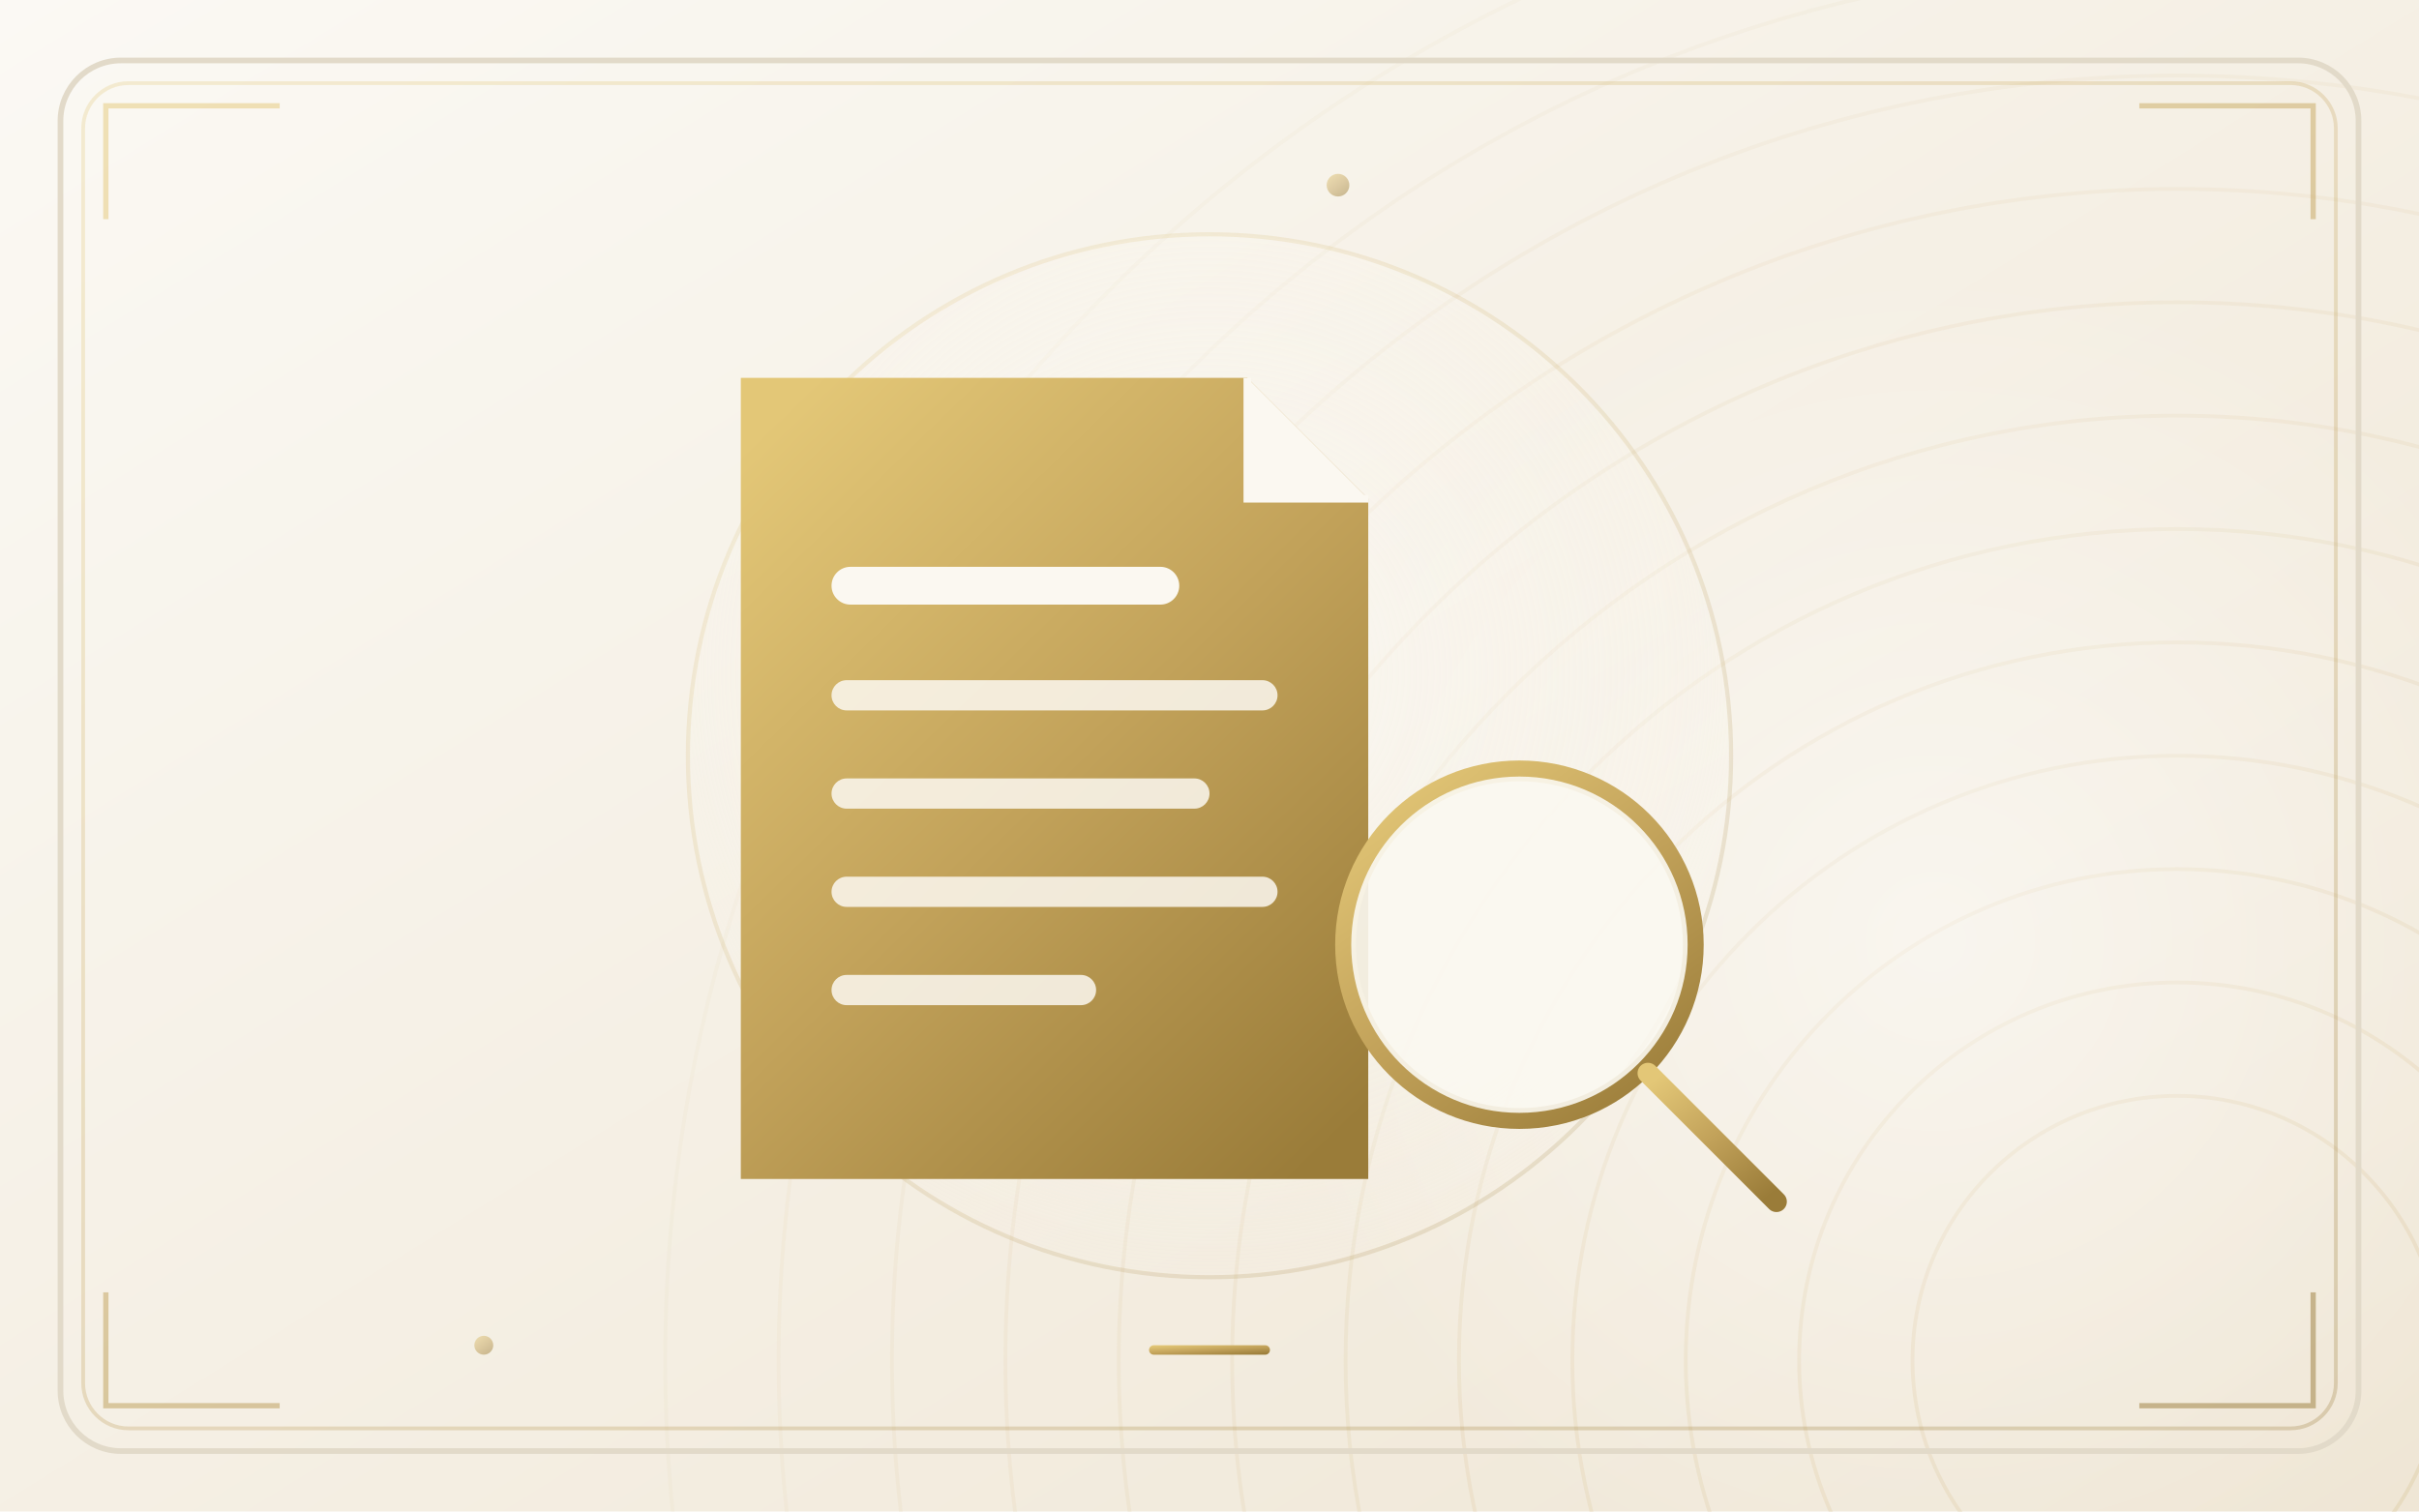
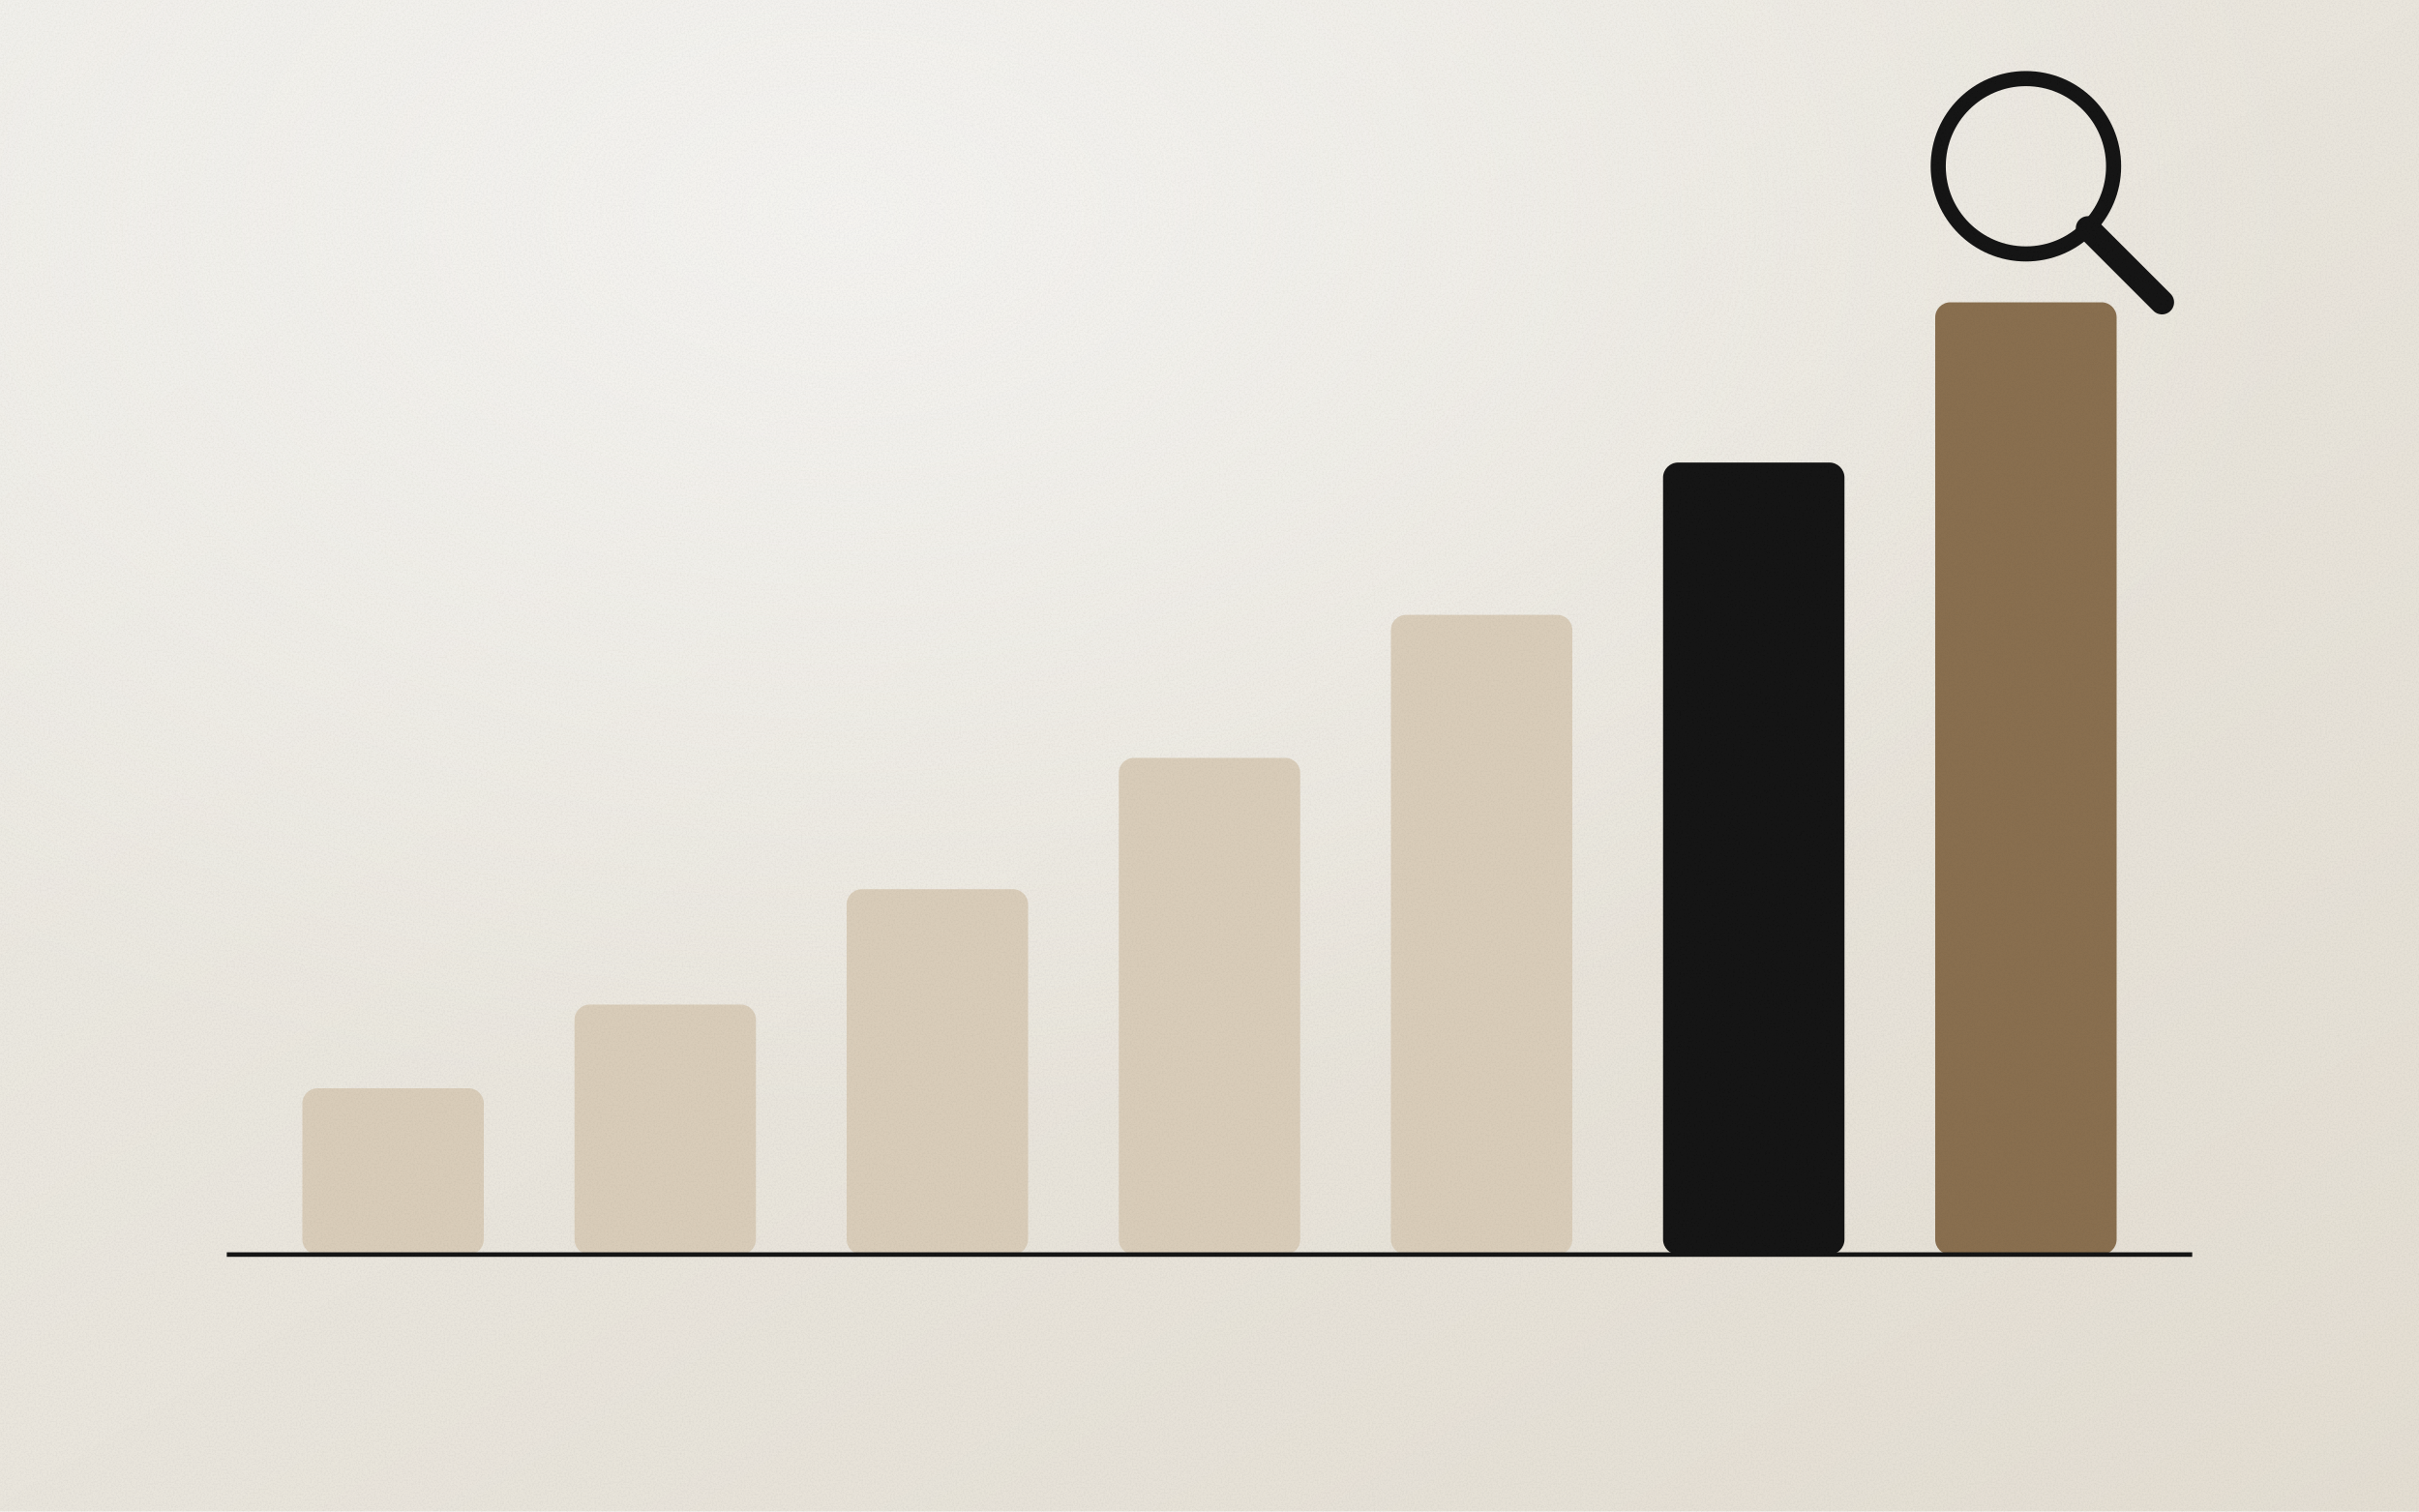
- <svg xmlns="http://www.w3.org/2000/svg" viewBox="0 0 640 400" width="640" height="400">
+ <svg xmlns="http://www.w3.org/2000/svg" viewBox="0 0 1600 1000" width="1600" height="1000">
  <defs>
-     <linearGradient id="bgg" x1="0" y1="0" x2="1" y2="1">
-       <stop offset="0" stop-color="#fbf9f4" />
-       <stop offset="1" stop-color="#efe6d5" />
+     <linearGradient id="bg" x1="0" y1="0" x2="1" y2="1">
+       <stop offset="0" stop-color="#F3F1EB" />
+       <stop offset="1" stop-color="#E8E2D6" />
    </linearGradient>
-     <linearGradient id="gg" x1="0.12" y1="0" x2="0.88" y2="1">
-       <stop offset="0" stop-color="#e3c777" />
-       <stop offset="0.5" stop-color="#c2a25a" />
-       <stop offset="1" stop-color="#9a7c39" />
+     <radialGradient id="glow" cx="0.35" cy="0.14" r="0.6">
+       <stop offset="0" stop-color="#FBFAF7" stop-opacity="0.85" />
+       <stop offset="1" stop-color="#FBFAF7" stop-opacity="0" />
+     </radialGradient>
+     <linearGradient id="fade" x1="0" y1="0" x2="0" y2="1">
+       <stop offset="0" stop-color="#8A6F4E" stop-opacity="0.28" />
+       <stop offset="1" stop-color="#8A6F4E" stop-opacity="0" />
    </linearGradient>
-     <linearGradient id="tg" x1="0" y1="0" x2="1" y2="1">
-       <stop offset="0" stop-color="#c9a45f" />
-       <stop offset="1" stop-color="#b9933f" />
-     </linearGradient>
-     <radialGradient id="duo" cx="0.5" cy="0.5" r="0.5">
-       <stop offset="0" stop-color="#ffffff" stop-opacity="0.5" />
-       <stop offset="1" stop-color="#ffffff" stop-opacity="0" />
-     </radialGradient>
-     <radialGradient id="med" cx="0.5" cy="0.42" r="0.62">
-       <stop offset="0" stop-color="#ffffff" stop-opacity="0.5" />
-       <stop offset="0.75" stop-color="#fbf7ee" stop-opacity="0.18" />
-       <stop offset="1" stop-color="#fbf7ee" stop-opacity="0" />
-     </radialGradient>
+     <filter id="grain" x="0" y="0" width="100%" height="100%">
+       <feTurbulence type="fractalNoise" baseFrequency="0.85" numOctaves="2" stitchTiles="stitch" />
+       <feColorMatrix values="0 0 0 0 0.07  0 0 0 0 0.07  0 0 0 0 0.07  0 0 0 0.09 0" />
+     </filter>
  </defs>
-   <rect width="640" height="400" fill="url(#bgg)" />
-   <circle cx="576" cy="360" r="70" fill="none" stroke="url(#tg)" stroke-width="1" opacity="0.148" />
-   <circle cx="576" cy="360" r="100" fill="none" stroke="url(#tg)" stroke-width="1" opacity="0.139" />
-   <circle cx="576" cy="360" r="130" fill="none" stroke="url(#tg)" stroke-width="1" opacity="0.129" />
-   <circle cx="576" cy="360" r="160" fill="none" stroke="url(#tg)" stroke-width="1" opacity="0.120" />
-   <circle cx="576" cy="360" r="190" fill="none" stroke="url(#tg)" stroke-width="1" opacity="0.111" />
-   <circle cx="576" cy="360" r="220" fill="none" stroke="url(#tg)" stroke-width="1" opacity="0.101" />
-   <circle cx="576" cy="360" r="250" fill="none" stroke="url(#tg)" stroke-width="1" opacity="0.092" />
-   <circle cx="576" cy="360" r="280" fill="none" stroke="url(#tg)" stroke-width="1" opacity="0.083" />
-   <circle cx="576" cy="360" r="310" fill="none" stroke="url(#tg)" stroke-width="1" opacity="0.073" />
-   <circle cx="576" cy="360" r="340" fill="none" stroke="url(#tg)" stroke-width="1" opacity="0.064" />
-   <circle cx="576" cy="360" r="370" fill="none" stroke="url(#tg)" stroke-width="1" opacity="0.054" />
-   <circle cx="576" cy="360" r="400" fill="none" stroke="url(#tg)" stroke-width="1" opacity="0.045" />
-   <circle cx="512" cy="249" r="180" fill="url(#duo)" />
-   <circle cx="320" cy="200" r="138" fill="url(#med)" />
-   <circle cx="320" cy="200" r="138" fill="none" stroke="url(#gg)" stroke-width="1.1" opacity="0.18" />
-   <g>
-     <path d="M196 100 H330 L362 132 V312 H196 Z" fill="url(#gg)" />
-     <path d="M330 100 V132 H362" fill="#fbf8f1" stroke="#fbf8f1" stroke-width="2" />
-     <rect x="220" y="150" width="92" height="10" rx="5" fill="#fbf8f1" />
-     <rect x="220" y="180" width="118" height="8" rx="4" fill="#fbf8f1" opacity="0.85" />
-     <rect x="220" y="206" width="100" height="8" rx="4" fill="#fbf8f1" opacity="0.85" />
-     <rect x="220" y="232" width="118" height="8" rx="4" fill="#fbf8f1" opacity="0.85" />
-     <rect x="220" y="258" width="70" height="8" rx="4" fill="#fbf8f1" opacity="0.85" />
-     <circle cx="402" cy="250" r="46" stroke="url(#gg)" fill="none" stroke-width="5.5" stroke-linecap="round" stroke-linejoin="round" />
-     <circle cx="402" cy="250" r="46" fill="#fbf8f1" opacity="0.9" />
-     <circle cx="402" cy="250" r="46" stroke="url(#gg)" fill="none" stroke-width="3" stroke-linecap="round" stroke-linejoin="round" />
-     <line x1="436" y1="284" x2="470" y2="318" stroke="url(#gg)" fill="none" stroke-width="5.5" stroke-linecap="round" stroke-linejoin="round" />
-   </g>
-   <circle cx="128" cy="356" r="2.5" fill="url(#gg)" opacity="0.5" />
-   <circle cx="354" cy="49" r="3" fill="url(#gg)" opacity="0.5" />
-   <rect x="16" y="16" width="608" height="368" fill="none" stroke="#e2dac9" stroke-width="1.5" rx="16" />
-   <rect x="22" y="22" width="596" height="356" fill="none" stroke="url(#gg)" stroke-width="1" rx="12" opacity="0.28" />
-   <path d="M28 58 V28 H74 M566 28 H612 V58 M612 342 V372 H566 M74 372 H28 V342" fill="none" stroke="url(#gg)" stroke-width="1.4" opacity="0.5" />
-   <rect x="304" y="356" width="32" height="2.5" rx="1.25" fill="url(#gg)" />
+   <rect width="1600" height="1000" fill="url(#bg)" />
+   <rect width="1600" height="1000" fill="url(#glow)" />
+   <rect x="200" y="720" width="120" height="110" rx="10" fill="#DDD0BC" />
+   <rect x="380" y="664.6" width="120" height="165.4" rx="10" fill="#DDD0BC" />
+   <rect x="560" y="588.3" width="120" height="241.7" rx="10" fill="#DDD0BC" />
+   <rect x="740" y="501.4" width="120" height="328.6" rx="10" fill="#DDD0BC" />
+   <rect x="920" y="406.8" width="120" height="423.2" rx="10" fill="#DDD0BC" />
+   <rect x="1100" y="306" width="120" height="524" rx="10" fill="#121212" />
+   <rect x="1280" y="200" width="120" height="630" rx="10" fill="#8A6F4E" />
+   <line x1="150" y1="830" x2="1450" y2="830" stroke="#121212" stroke-width="3" />
+   <circle cx="1340" cy="110" r="58" fill="none" stroke="#121212" stroke-width="10" />
+   <line x1="1381" y1="151" x2="1430" y2="200" stroke="#121212" stroke-width="16" stroke-linecap="round" />
+   <rect width="1600" height="1000" filter="url(#grain)" />
</svg>
